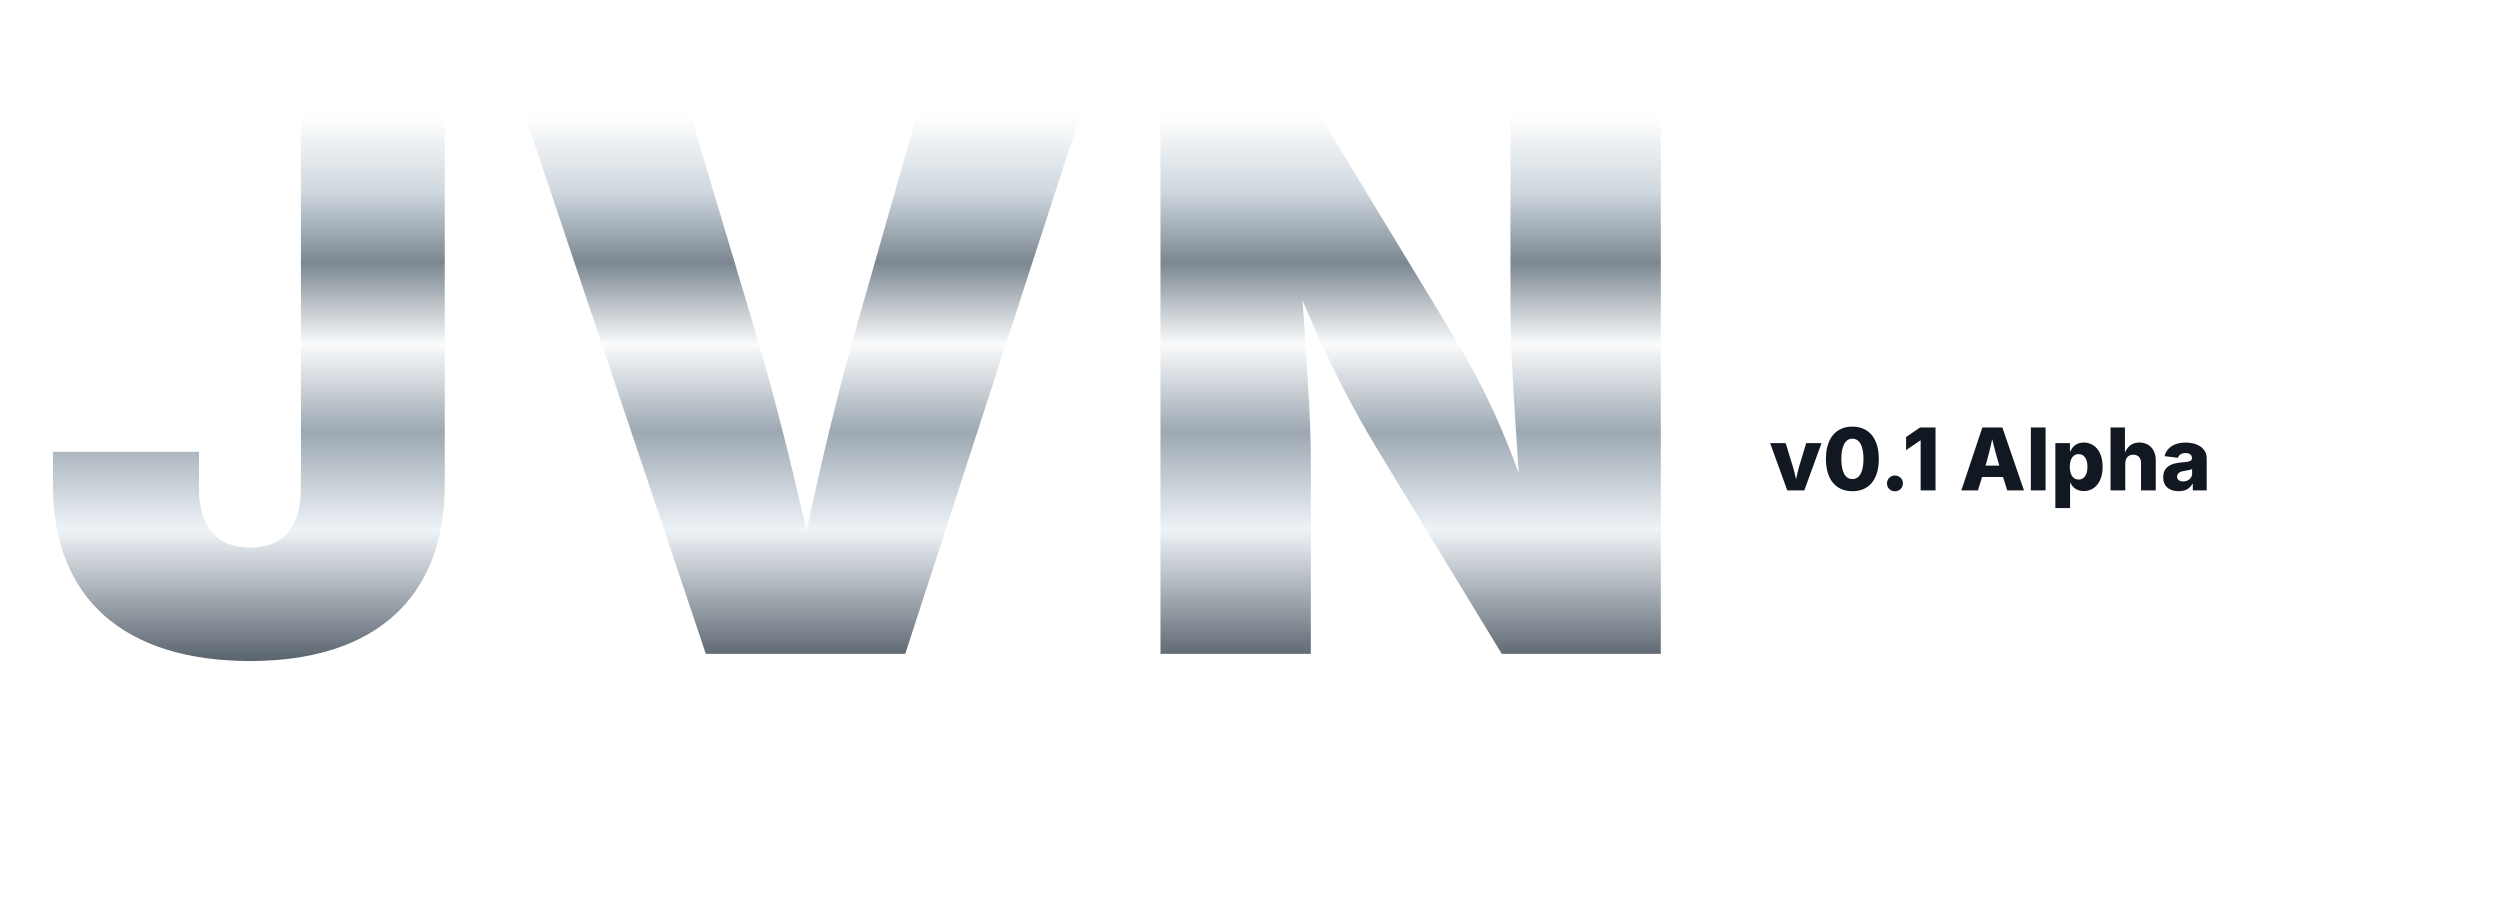
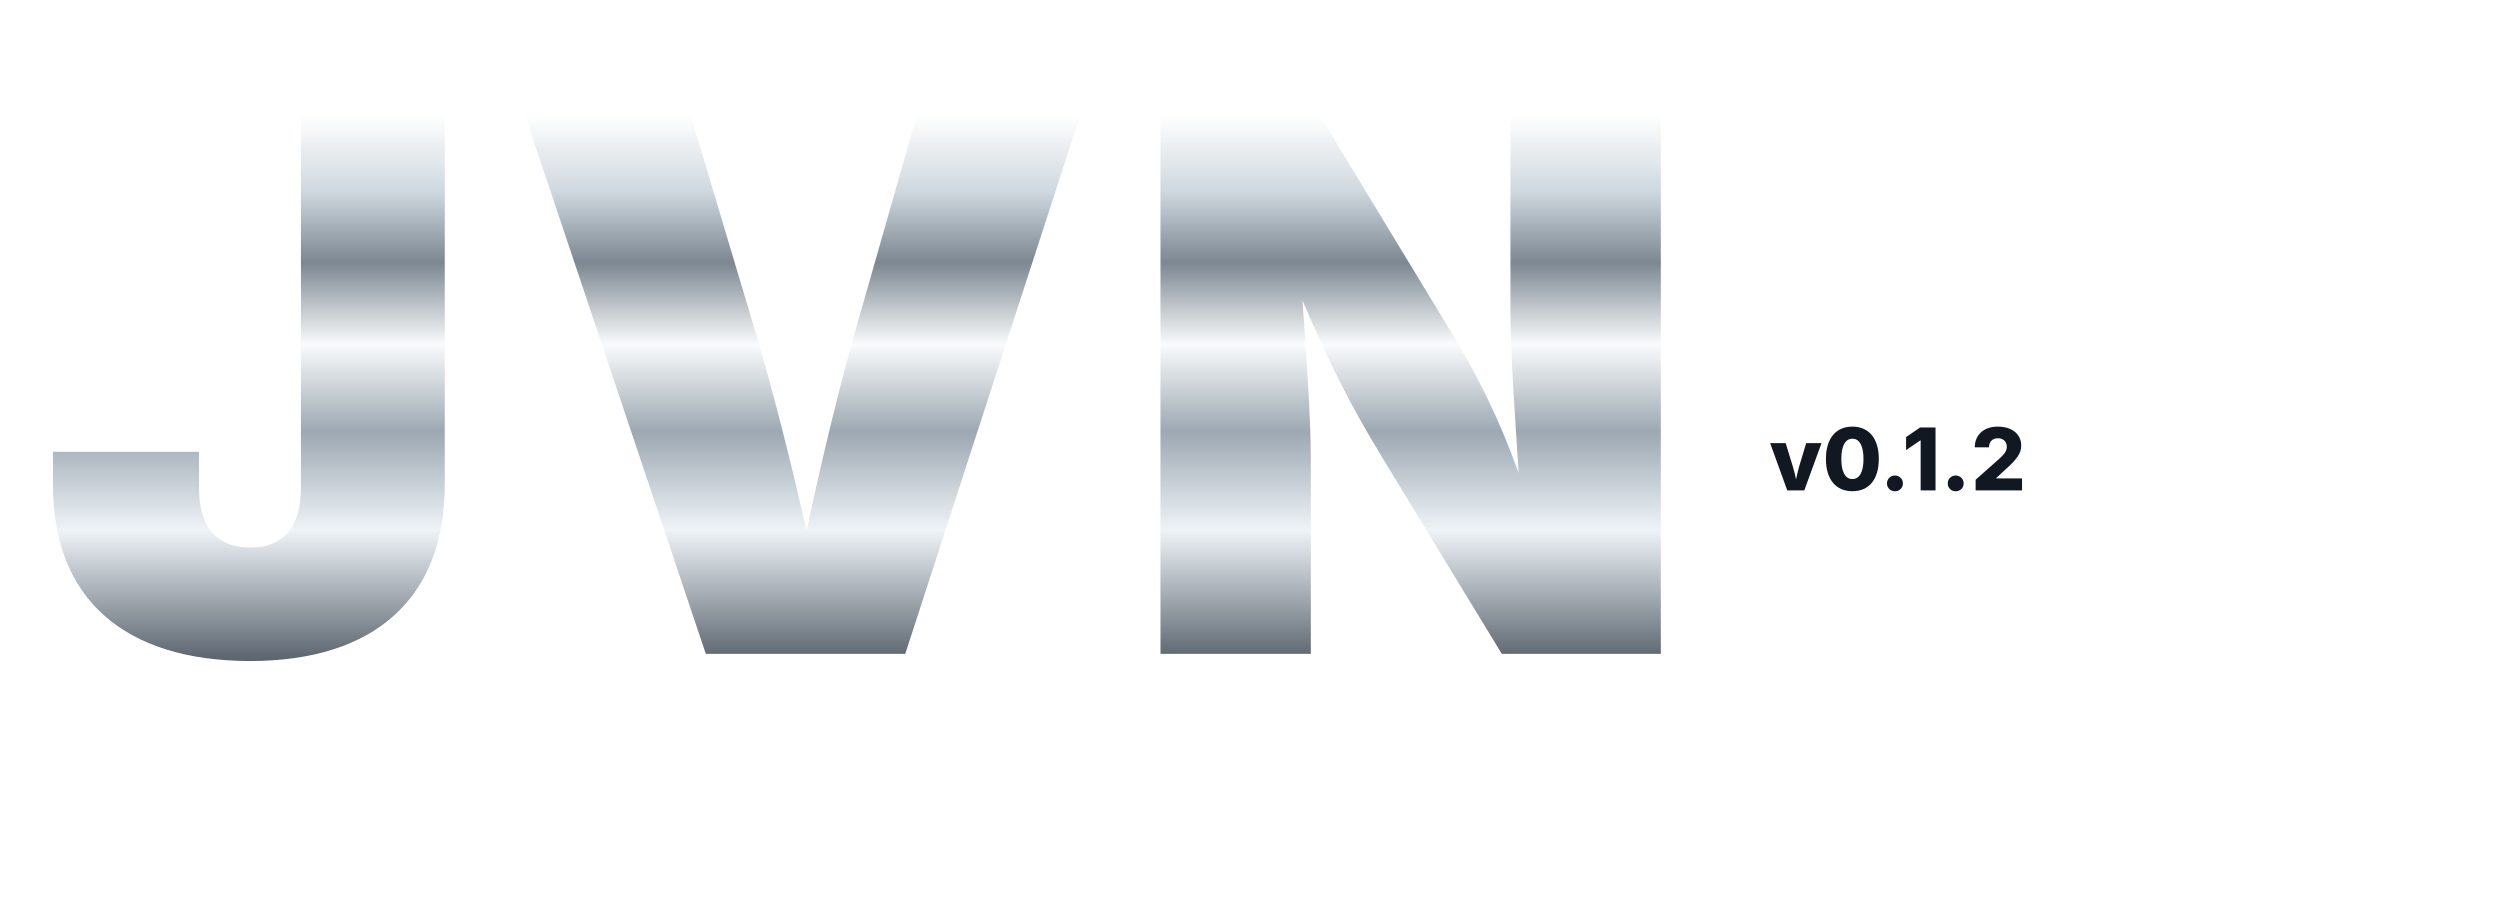
<svg xmlns="http://www.w3.org/2000/svg" width="520" height="190" viewBox="0 0 520 190" role="img" aria-labelledby="title desc">
  <defs>
    <linearGradient id="metal" x1="0" y1="0" x2="0" y2="1">
      <stop offset="0" stop-color="#ffffff" />
      <stop offset="0.14" stop-color="#cfd8df" />
      <stop offset="0.27" stop-color="#7c8791" />
      <stop offset="0.42" stop-color="#f9fbfc" />
      <stop offset="0.58" stop-color="#9da8b2" />
      <stop offset="0.76" stop-color="#eef3f7" />
      <stop offset="1" stop-color="#59636d" />
    </linearGradient>
    <filter id="wordmarkShadow" x="-10%" y="-20%" width="120%" height="150%">
      <feDropShadow dx="0" dy="10" stdDeviation="10" flood-color="#000000" flood-opacity="0.34" />
      <feDropShadow dx="0" dy="1" stdDeviation="1.2" flood-color="#ffffff" flood-opacity="0.22" />
    </filter>
  </defs>
  <g filter="url(#wordmarkShadow)">
    <text x="8" y="136" font-family="Inter, ui-sans-serif, system-ui, -apple-system, BlinkMacSystemFont, Segoe UI, sans-serif" font-size="154" font-weight="900" letter-spacing="6" fill="url(#metal)">JVN</text>
  </g>
  <g transform="translate(368 102)">
-     <text x="0" y="0" font-family="Inter, ui-sans-serif, system-ui, -apple-system, BlinkMacSystemFont, Segoe UI, sans-serif" font-size="18" font-weight="800" fill="#121821">v0.1 Alpha</text>
+     <text x="0" y="0" font-family="Inter, ui-sans-serif, system-ui, -apple-system, BlinkMacSystemFont, Segoe UI, sans-serif" font-size="18" font-weight="800" fill="#121821">v0.1.2</text>
  </g>
</svg>
